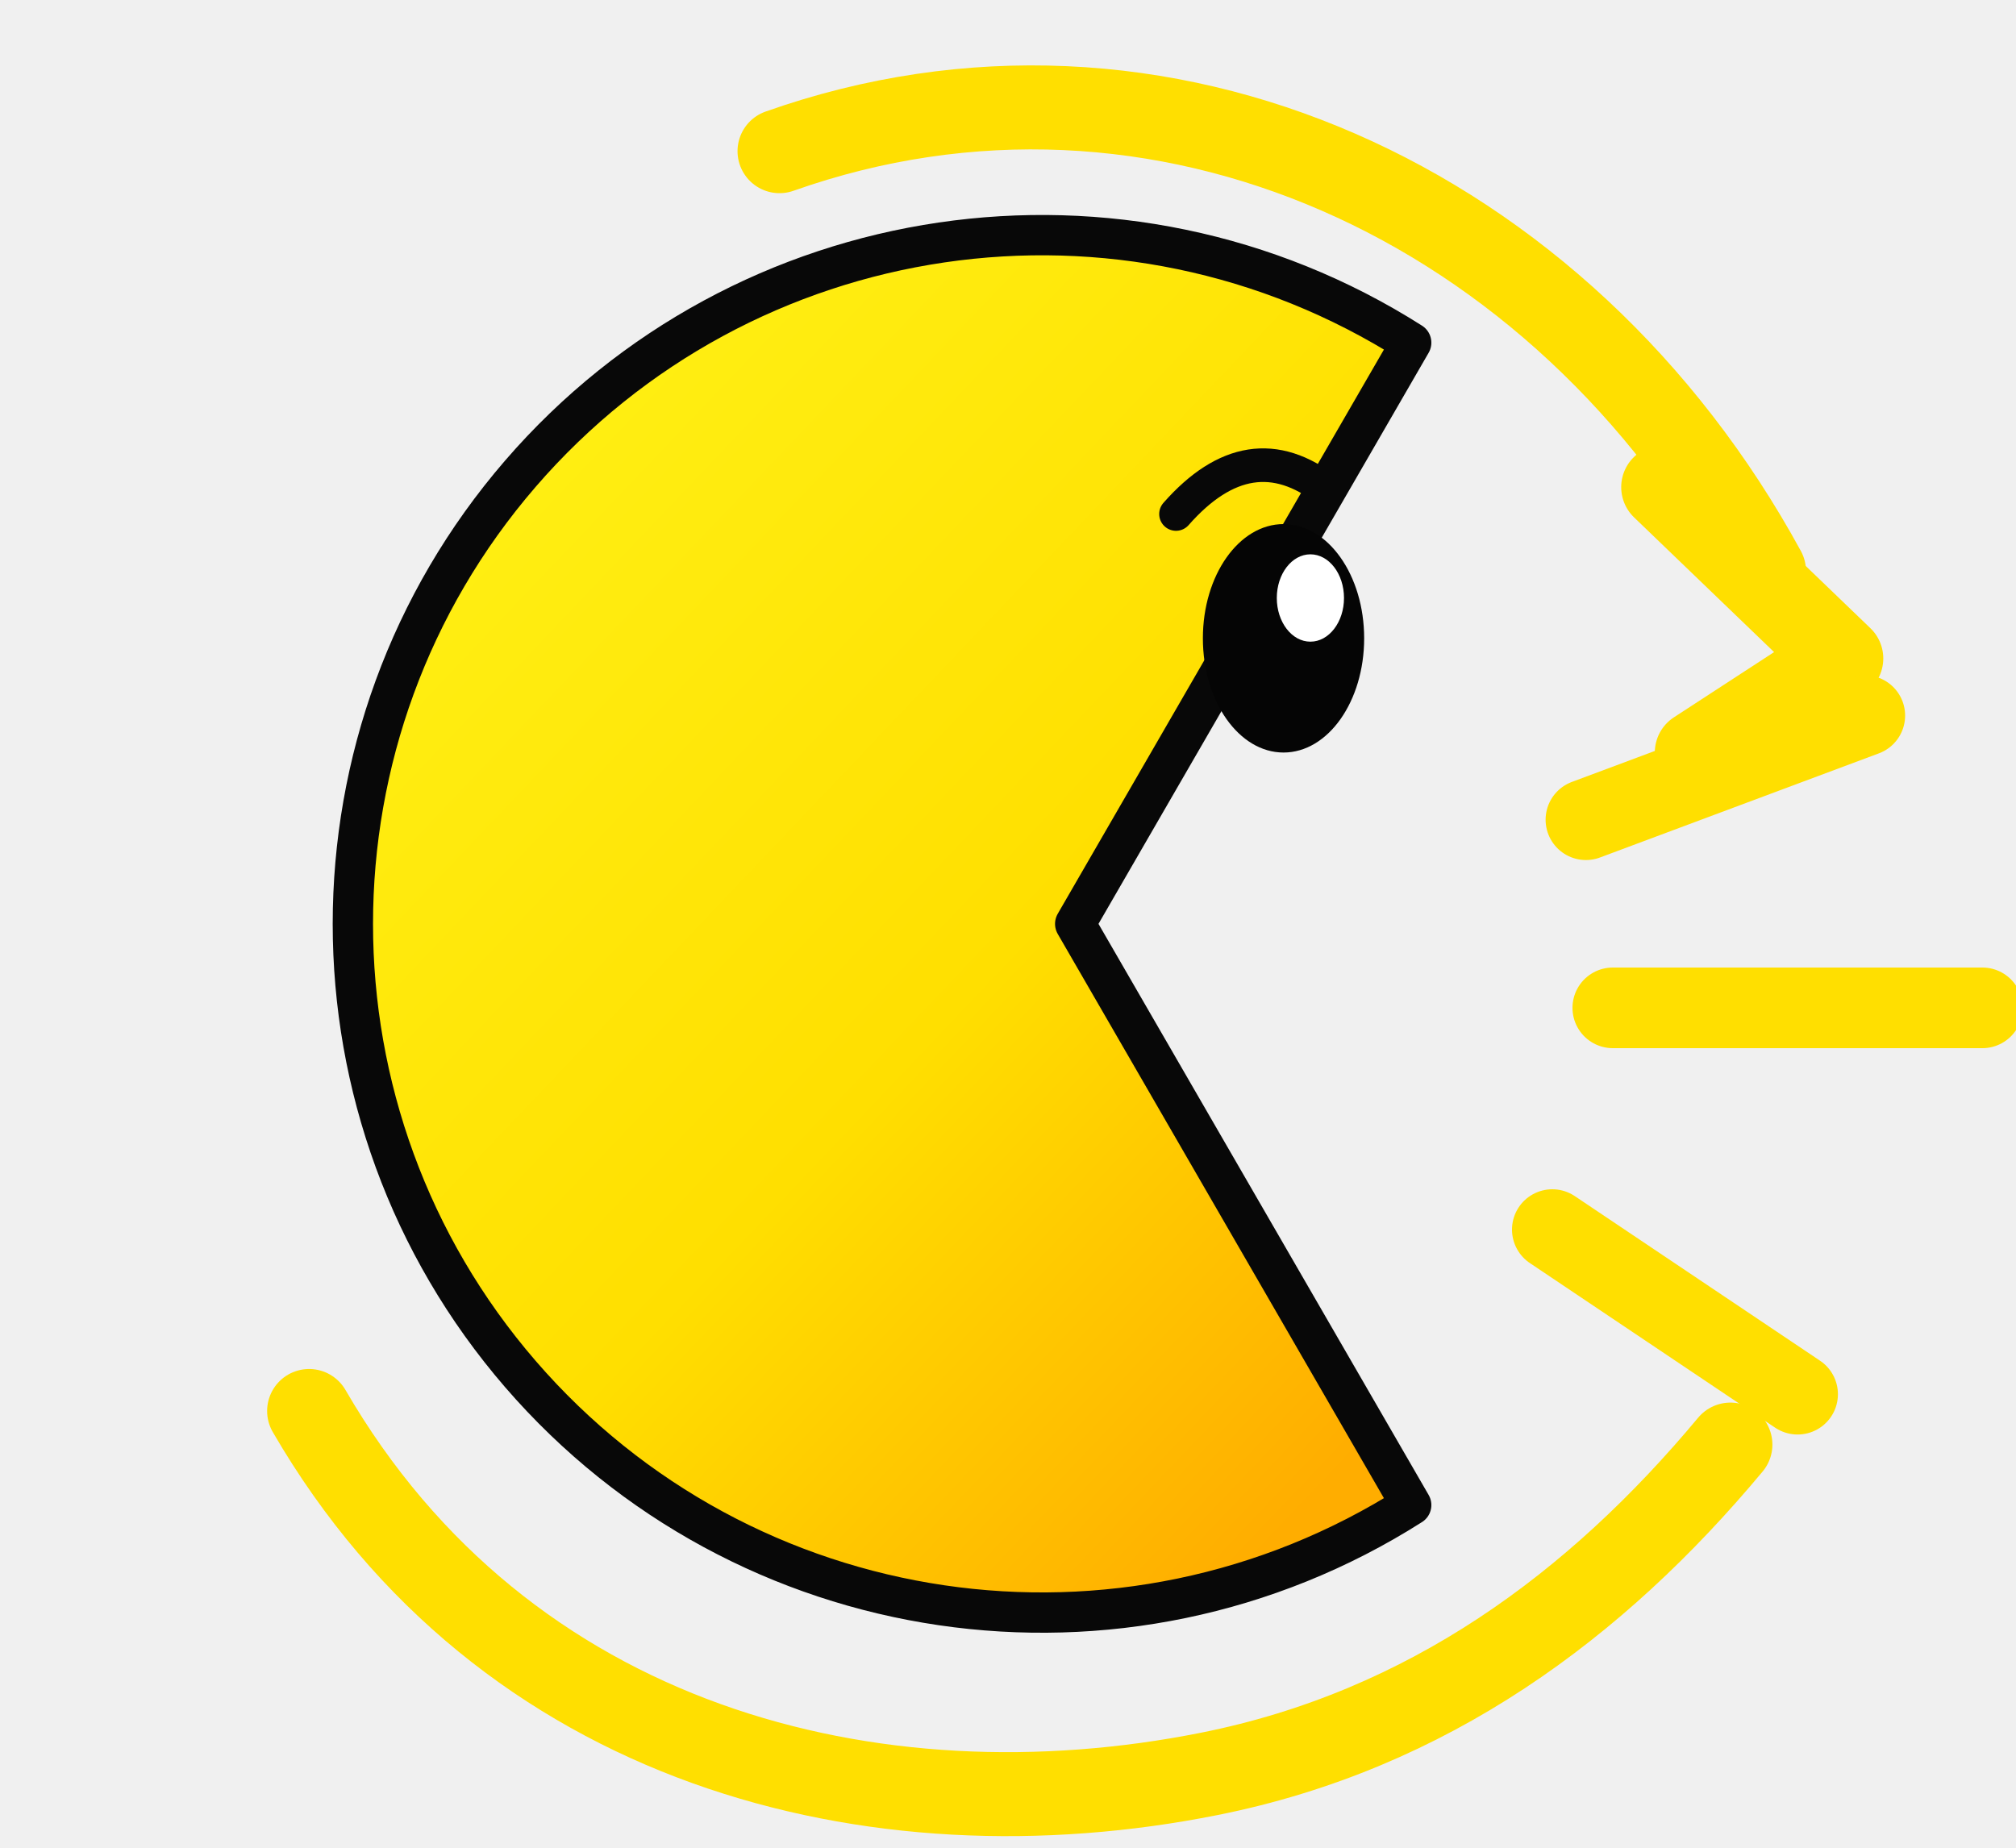
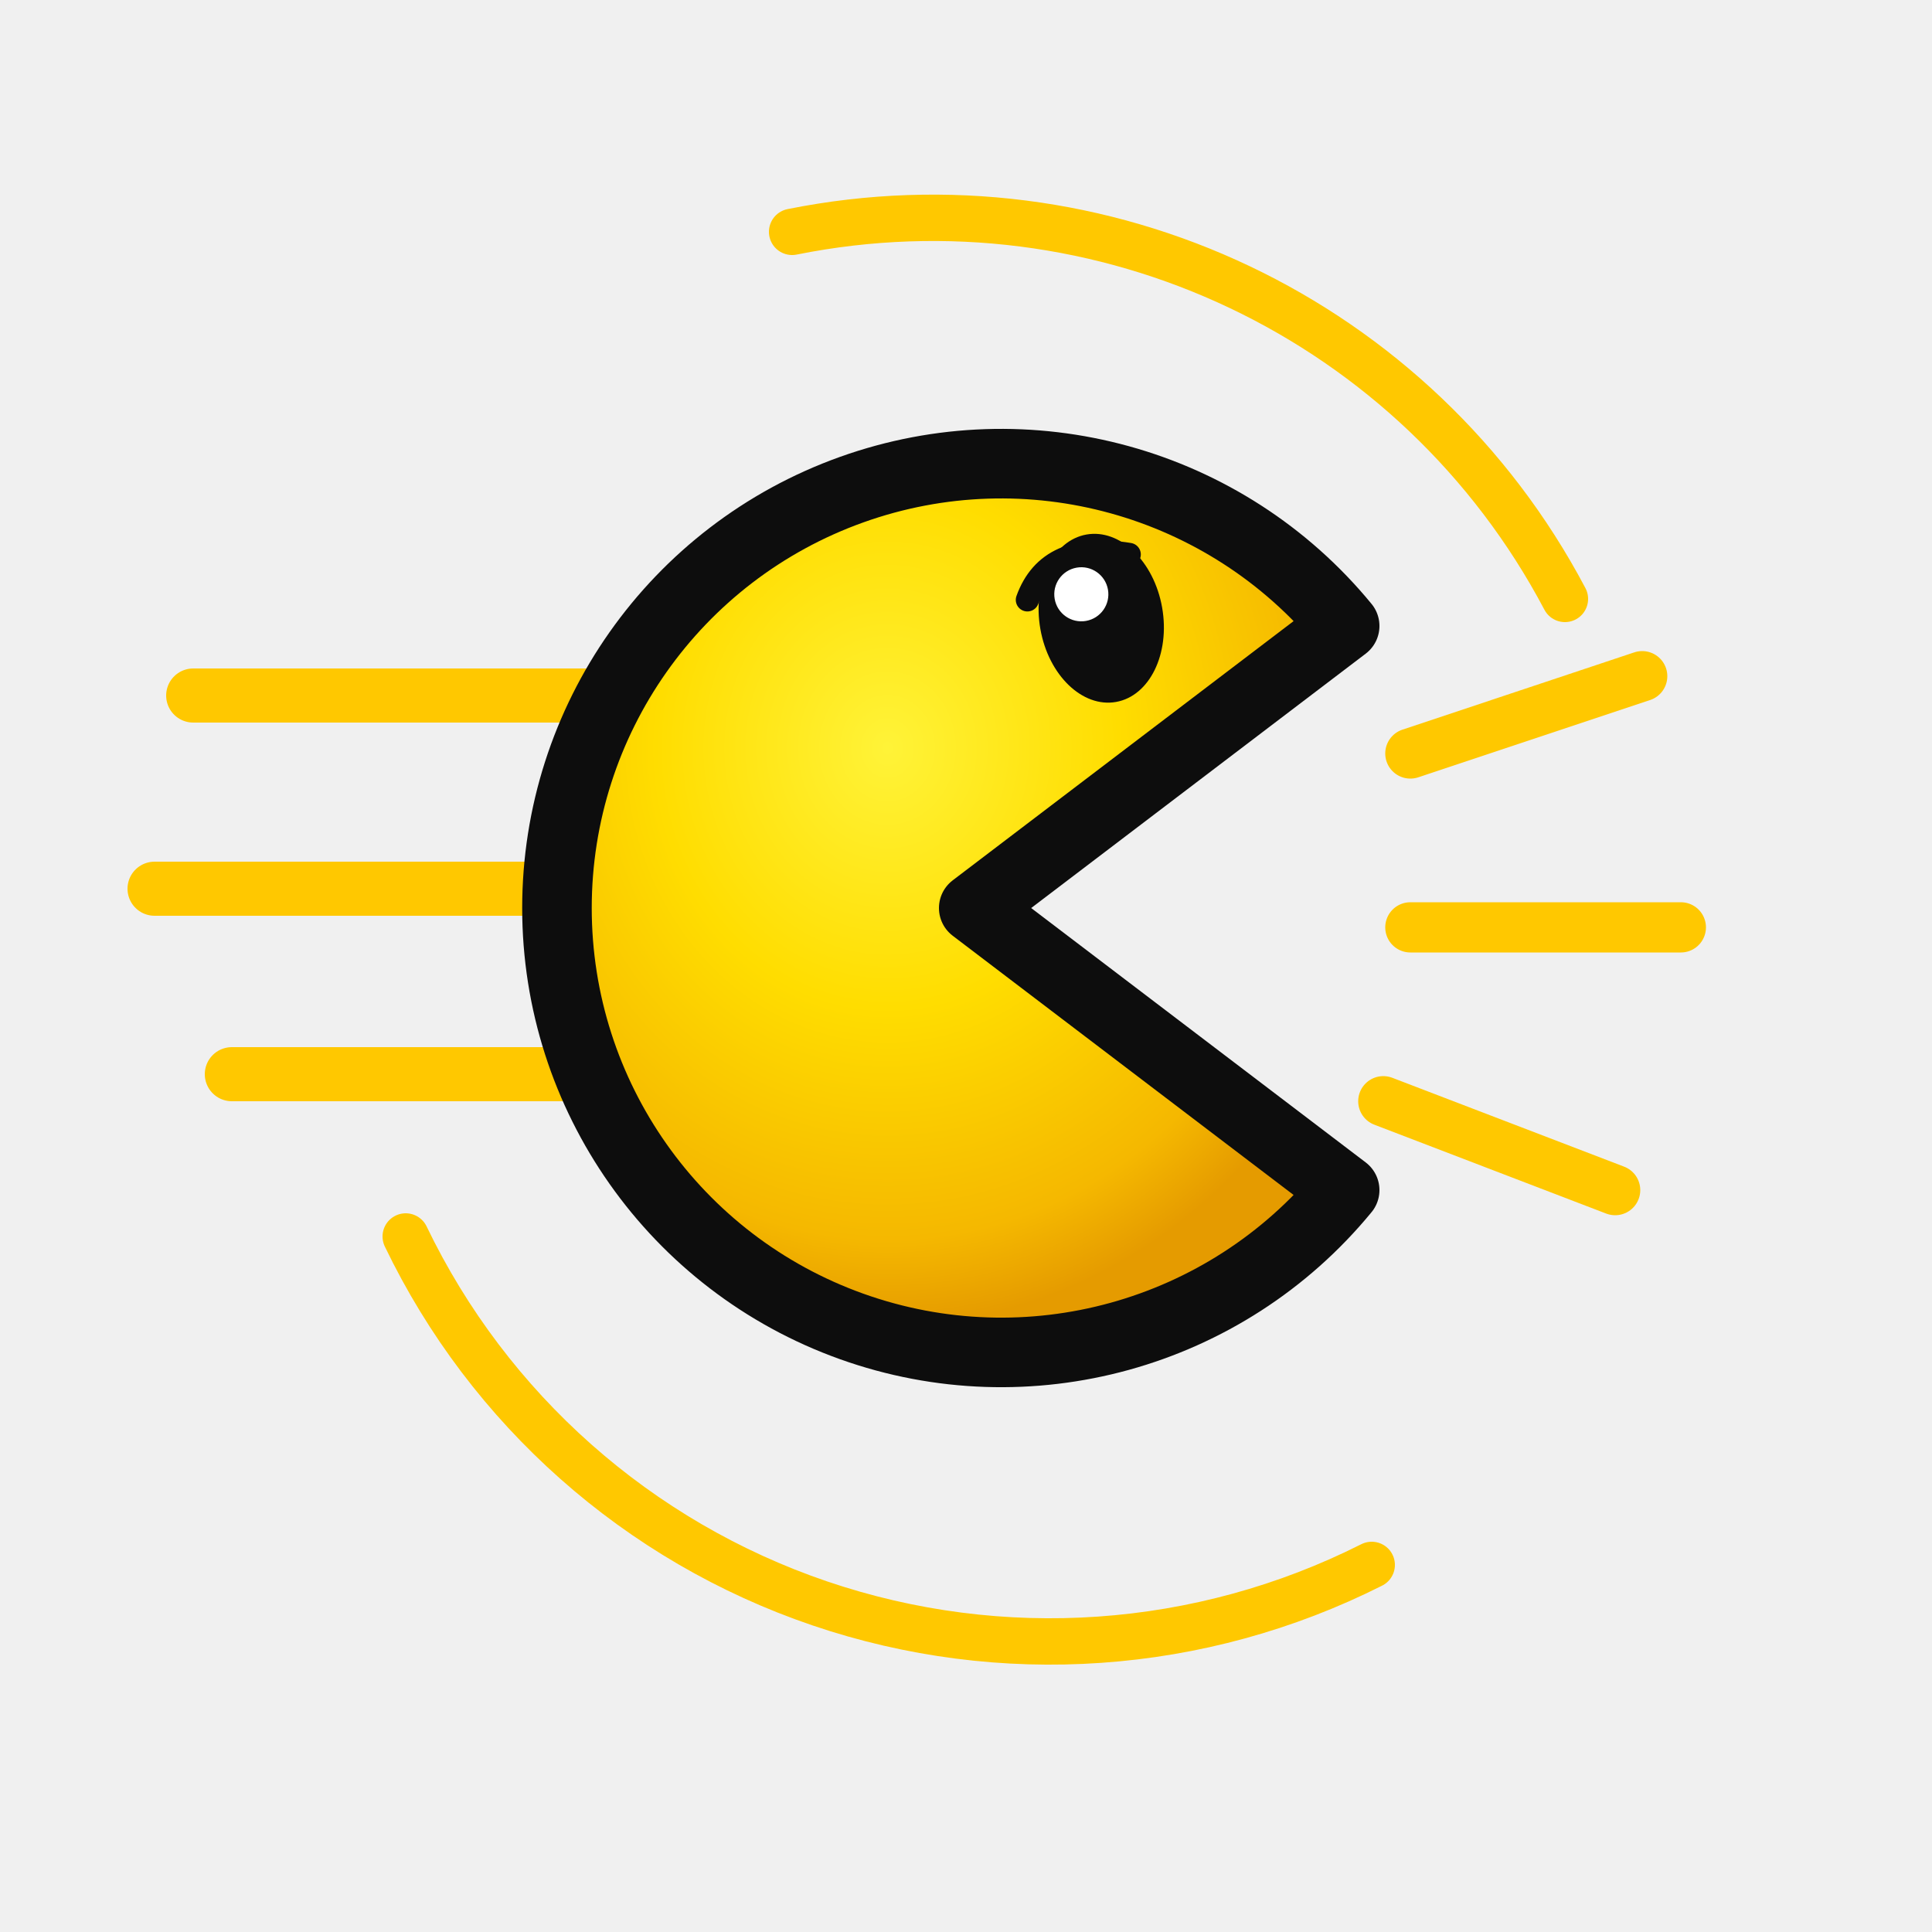
- <svg xmlns="http://www.w3.org/2000/svg" viewBox="0 0 600 550" role="img" aria-labelledby="title">
+ <svg xmlns="http://www.w3.org/2000/svg" viewBox="0 0 500 500" role="img" aria-labelledby="pac-title pac-desc">
  <defs>
-     <linearGradient id="pac" x1="0" y1="0" x2=".8" y2="1">
-       <stop offset="0" stop-color="#fff51a" />
-       <stop offset=".62" stop-color="#ffdf00" />
-       <stop offset="1" stop-color="#ffad00" />
-     </linearGradient>
-     <linearGradient id="streak" x1="0" y1="0" x2="1" y2="1">
-       <stop offset="0" stop-color="#fff51a" />
-       <stop offset="1" stop-color="#ffbf00" />
-     </linearGradient>
+     <radialGradient id="pac-body" cx="42%" cy="32%" r="65%" fx="42%" fy="32%">
+       <stop offset="0%" stop-color="#FFF338" />
+       <stop offset="45%" stop-color="#FFDD00" />
+       <stop offset="85%" stop-color="#F5B800" />
+       <stop offset="100%" stop-color="#E59B00" />
+     </radialGradient>
  </defs>
-   <path d="M420 102 A205 205 0 1 0 420 448 L320 275 Z" fill="url(#pac)" stroke="#080808" stroke-width="12" stroke-linejoin="round" />
-   <path d="M350 153 Q372 128 395 146" fill="none" stroke="#080808" stroke-width="10" stroke-linecap="round" />
-   <ellipse cx="382" cy="190" rx="24" ry="34" fill="#050505" />
-   <ellipse cx="390" cy="178" rx="10" ry="13" fill="#fff" />
-   <g fill="none" stroke="url(#streak)" stroke-width="24" stroke-linecap="round">
-     <path d="M30 205 H166" />
-     <path d="M0 275 H145" />
-     <path d="M26 345 H150" />
+   <g fill="none" stroke="#FFC800" stroke-width="12" stroke-linecap="round">
+     <path d="M205 60 A185 185 0 0 1 405 155" />
+     <path d="M105 320 A185 185 0 0 0 355 405" />
  </g>
-   <path d="M232 45 C345 5 465 60 525 170" fill="none" stroke="#ffdf00" stroke-width="25" stroke-linecap="round" />
-   <path d="M495 145 L548 196 L505 224" fill="none" stroke="#ffdf00" stroke-width="25" stroke-linecap="round" stroke-linejoin="round" />
-   <g fill="none" stroke="#ffdf00" stroke-width="24" stroke-linecap="round">
-     <path d="M472 244 L555 213" />
-     <path d="M480 300 H590" />
-     <path d="M462 366 L535 415" />
+   <g fill="none" stroke="#FFC800" stroke-width="14" stroke-linecap="round">
+     <path d="M50 180 H160" />
+     <path d="M40 230 H155" />
+     <path d="M60 278 H160" />
  </g>
-   <path d="M92 420 C150 520 260 548 360 528 C425 515 475 478 515 430" fill="none" stroke="#ffdf00" stroke-width="25" stroke-linecap="round" />
+   <path d="M252 235 L348 162 A115 115 0 1 0 348 308 Z" fill="url(#pac-body)" stroke="#0D0D0D" stroke-width="18" stroke-linejoin="round" stroke-linecap="round" />
+   <g transform="translate(285 160) rotate(-10)">
+     <ellipse cx="0" cy="0" rx="16" ry="22" fill="#0D0D0D" />
+     <path d="M-18 -8 Q-10 -22 10 -15" fill="none" stroke="#0D0D0D" stroke-width="6" stroke-linecap="round" />
+     <circle cx="-4" cy="-7" r="7" fill="#FFFFFF" />
+   </g>
+   <g fill="none" stroke="#FFC800" stroke-width="13" stroke-linecap="round">
+     <path d="M365 195 L425 175" />
+     <path d="M365 240 H435" />
+     <path d="M358 285 L418 308" />
+   </g>
</svg>
